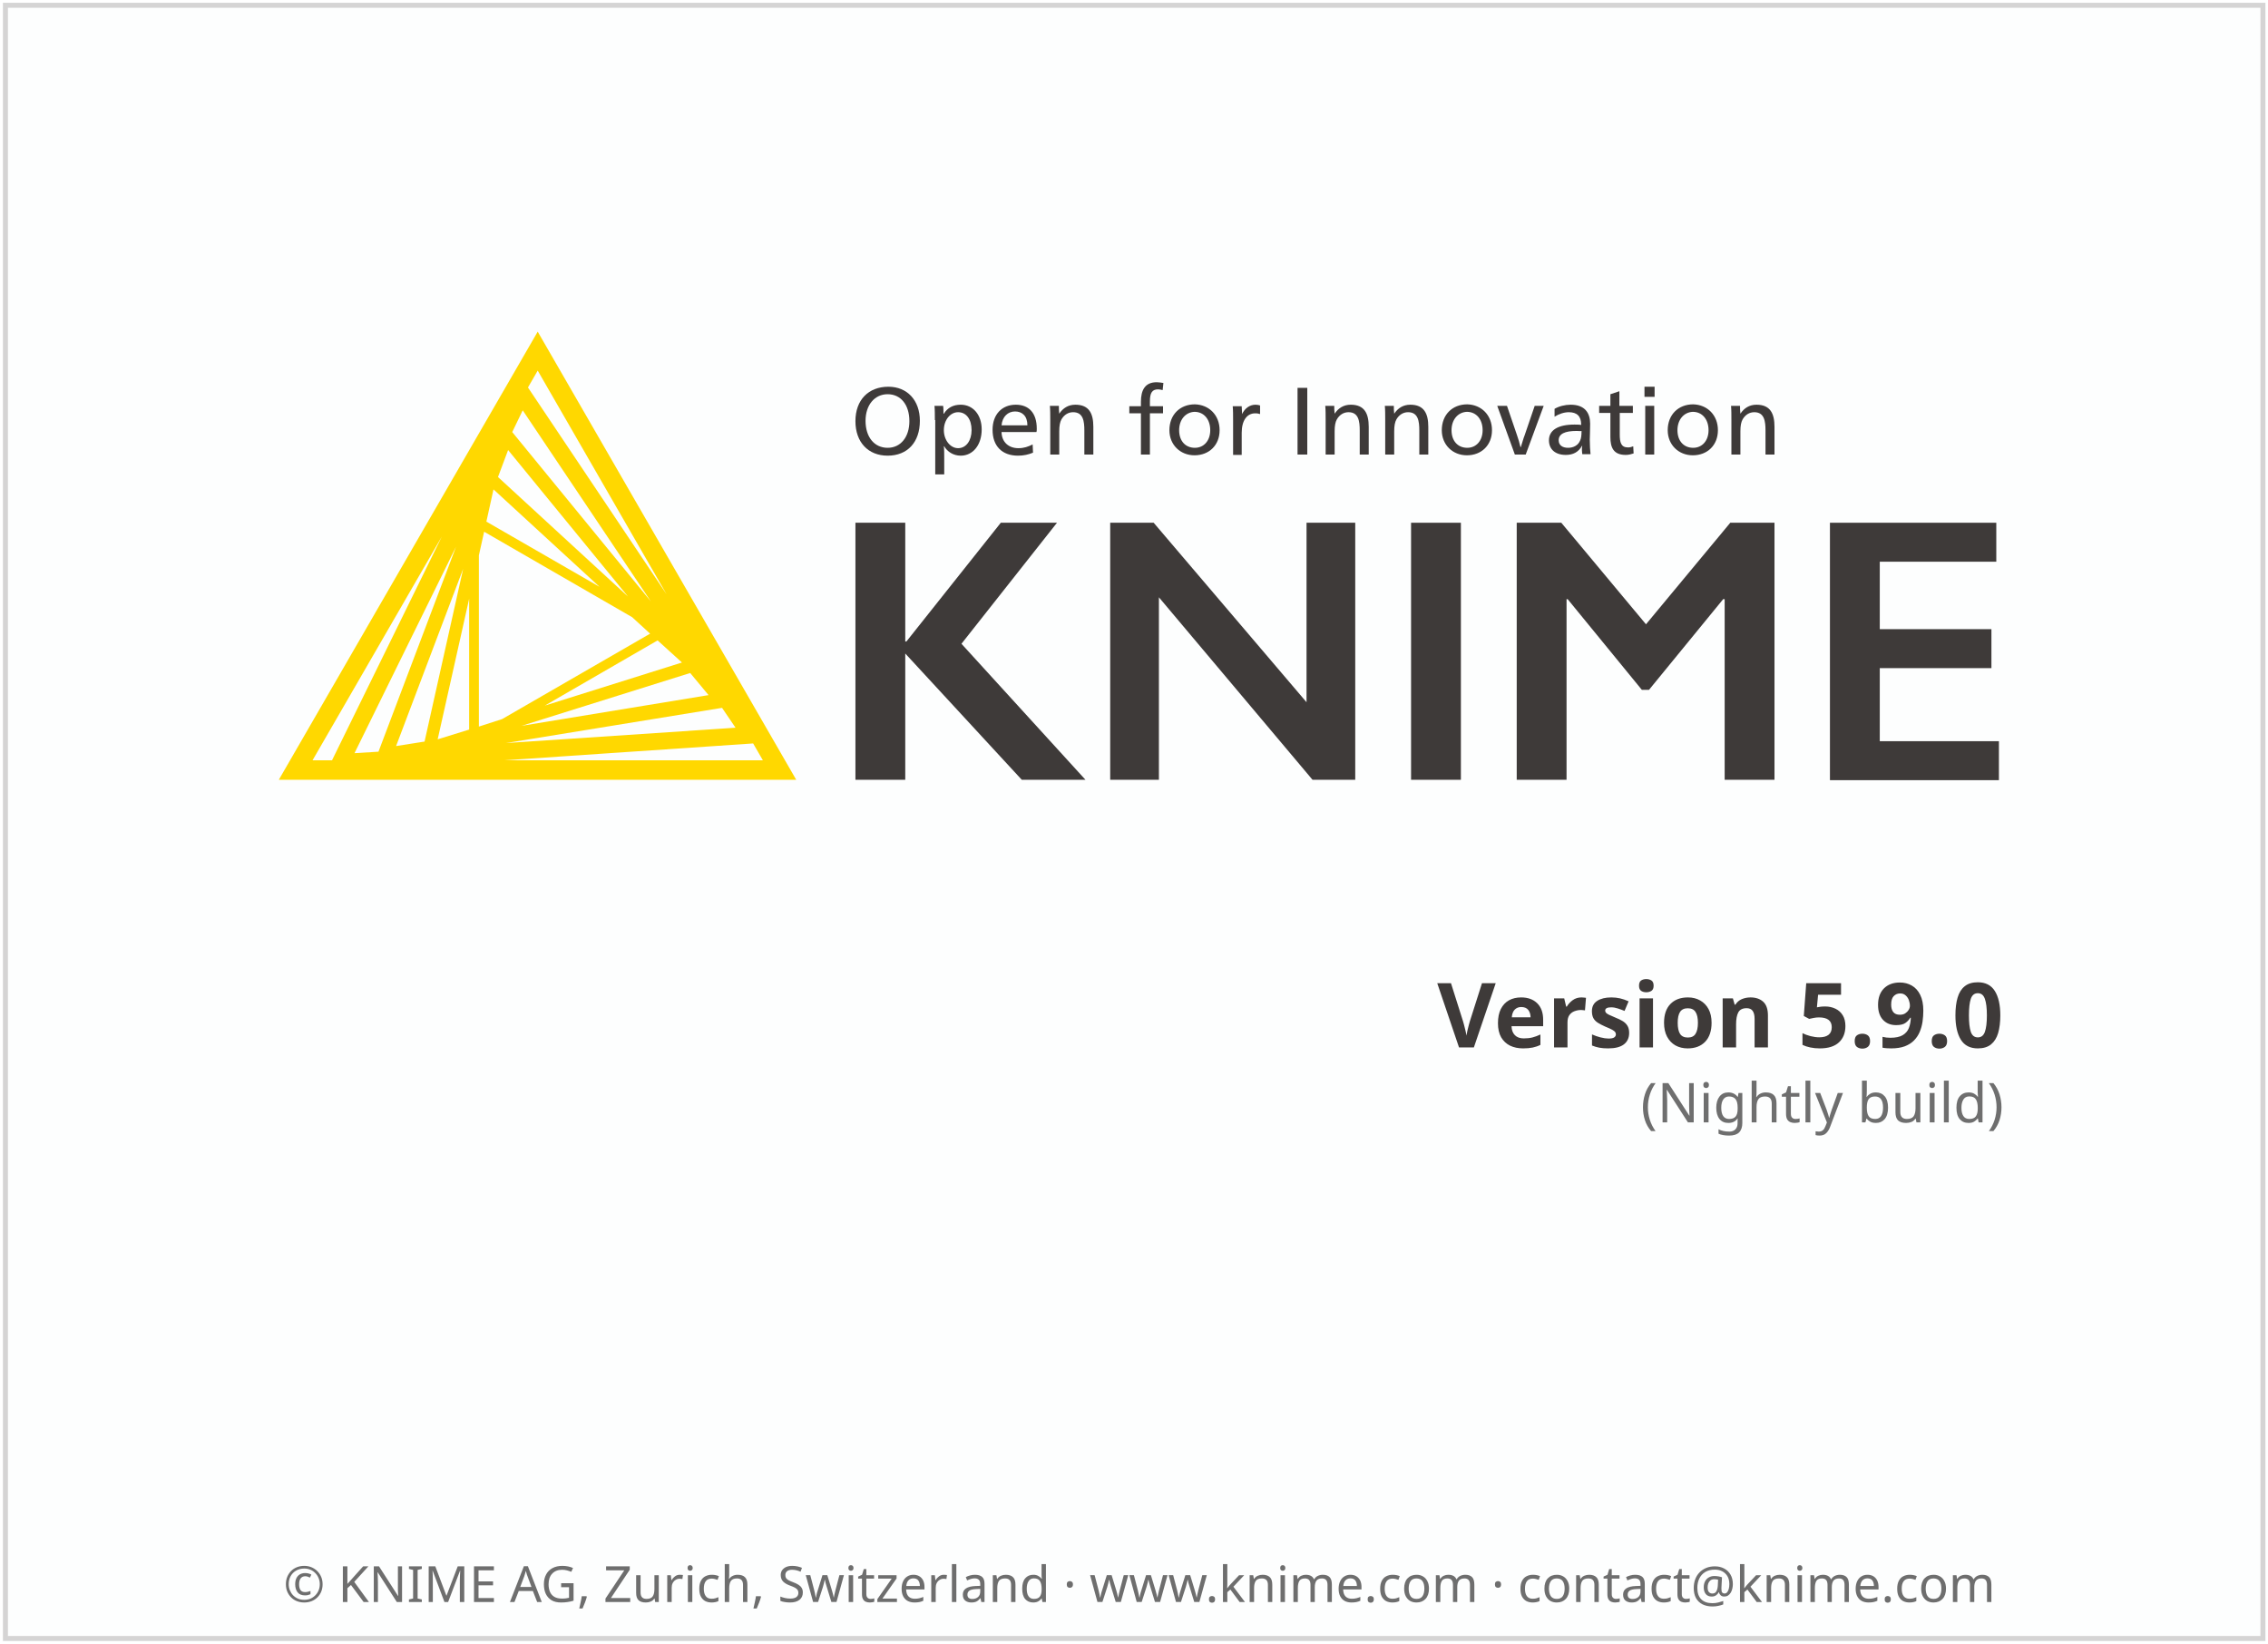
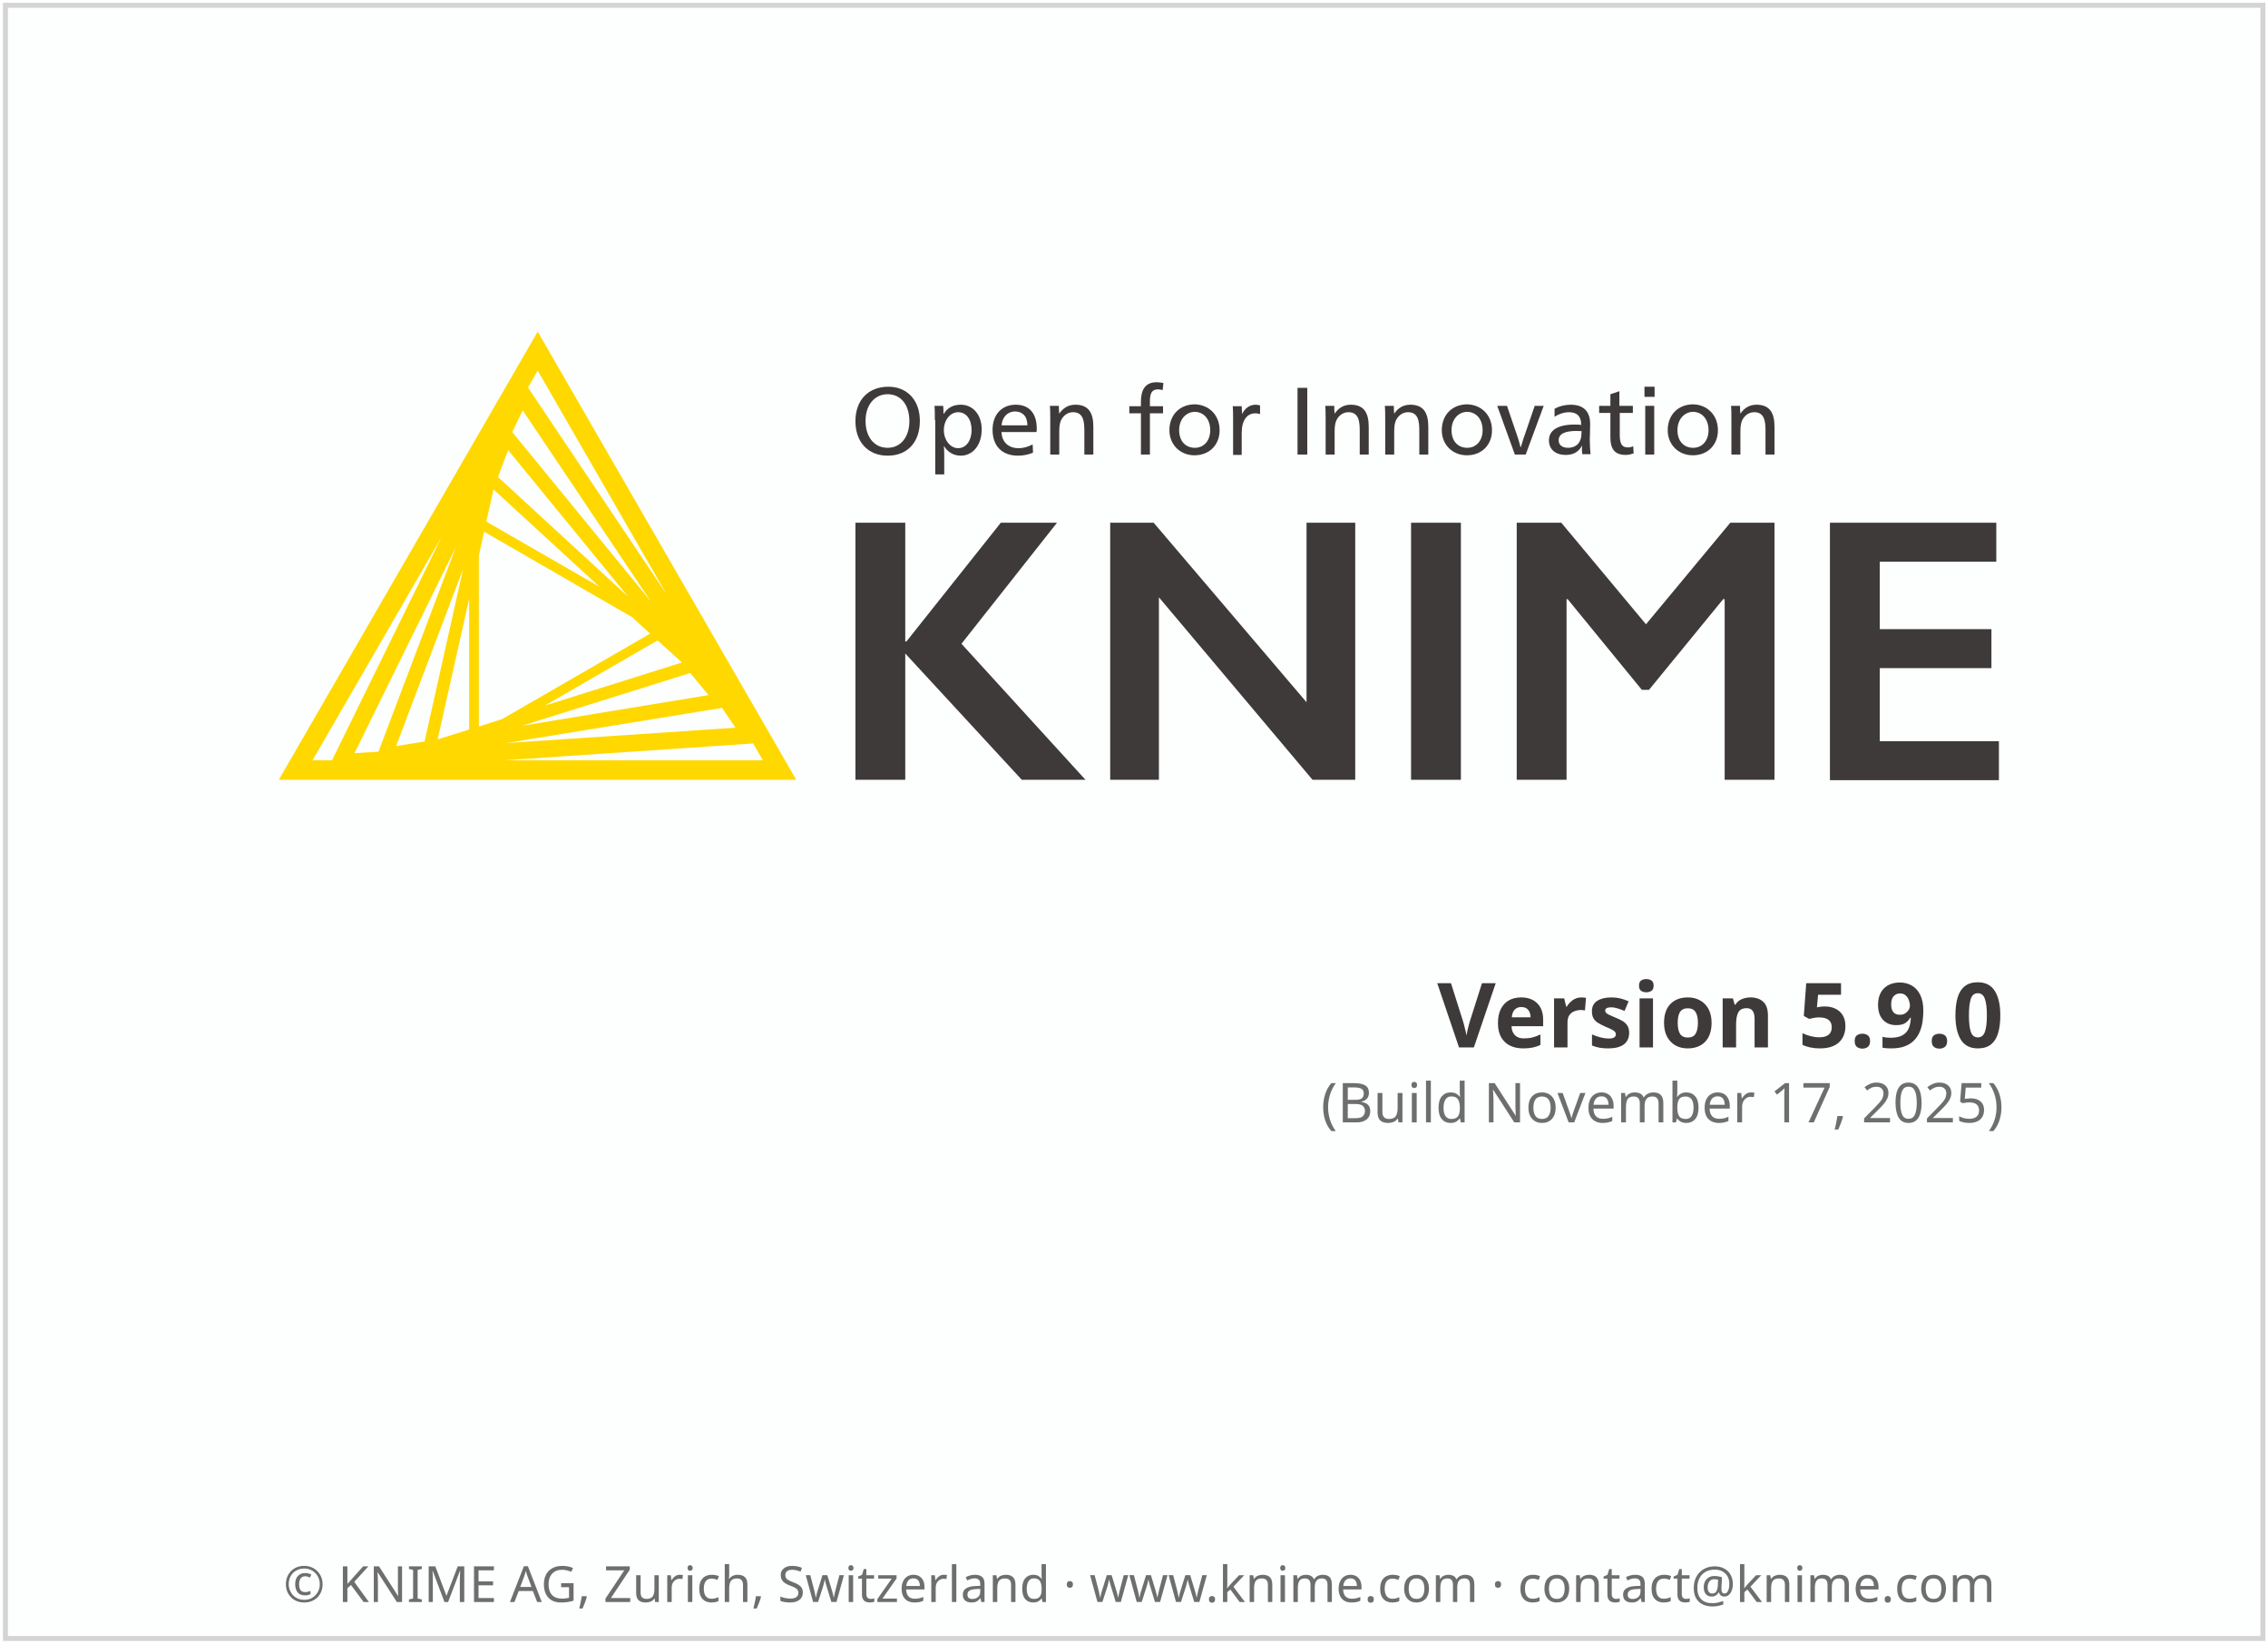
<svg xmlns="http://www.w3.org/2000/svg" height="329" width="454">
  <g transform="translate(1.086609,119.656)">
    <rect height="326.9" style="fill:#FDFEFE;stroke:#D5D4D4;stroke-width:1" width="451.9" x="0" y="-118.6" />
    <text style="text-align:center; font-size:10px;fill:#6E6E6E;font-family:sans-serif;" text-anchor="middle" width="454" x="227" y="201">© KNIME AG, Zurich, Switzerland · www.knime.com · contact@knime.com</text>
    <text id="KNIME-Version" style="font-size:18px;text-align:end;text-anchor:end;fill:#3E3A39;font-family:sans-serif;font-weight:bold" x="400" y="90">
      <tspan style="text-align:end;text-anchor:end">Version 5.9.0</tspan>
    </text>
    <text id="KNIME-Builddate" style="font-size:11px;text-align:end;text-anchor:end;fill:#6E6E6E;font-family:sans-serif" x="400" y="105">
-       <tspan style="text-align:end;text-anchor:end">(Nightly build)</tspan>
+       <tspan style="text-align:end;text-anchor:end">(Build November 17, 2025)</tspan>
    </text>
    <g transform="matrix(0.75,0,0,0.75,38,-70)">
      <path class="yellow" d="m 91.4,22.3 -69.1,119.6 138.1,0 -69,-119.6 z m -15.7,105.4 0,-45.7 1.4,-6.3 39.5,22.8 4.8,4.4 -39.5,22.8 -6.2,2 z m 2,-54.7 1.9,-8.6 28.3,26 L 77.7,73 Z m -4.6,55.5 -8.4,2.6 8.4,-37.5 0,34.9 z m 50.3,-23.8 6.5,5.9 -36.6,11.5 30.1,-17.4 z M 80.8,61.1 83.5,53.9 115.5,93 80.8,61.1 Z m -19.6,70.6 -7.6,1.2 17.9,-47.3 -10.3,46.1 z m 70.9,-18.3 4.9,5.9 -49.9,8.2 45,-14.1 z m -47.5,-64.3 2.8,-5.8 34.2,51 -37,-45.2 z m -35.7,85.3 -6.4,0.4 27.1,-55.1 -20.7,54.7 z m 91.7,-11.7 3.6,5.3 -61.3,4.1 57.7,-9.4 z m -14.8,-30.3 -37,-55.2 2.6,-4.5 34.4,59.7 z M 65.8,77 36.5,136.7 31.3,136.7 65.8,77 Z m 16.7,59.7 66.4,-4.5 2.6,4.5 -69,0 z" />
      <g class="masala">
        <g>
          <path d="m 193.4,46.1 c 0,5.7 -3.3,9.3 -8.6,9.3 -5.2,0 -8.6,-3.6 -8.6,-9.2 0,-5.7 3.5,-9.2 8.8,-9.2 5,0 8.4,3.6 8.4,9.1 z m -14.5,0 c 0,4.3 2.3,7.2 5.9,7.2 3.5,0 5.8,-2.9 5.8,-7.1 0,-4.4 -2.3,-7.2 -5.8,-7.2 -3.5,0 -5.9,2.9 -5.9,7.1 z" />
          <path d="m 197.4,45.9 c 0,-1.4 0,-2.8 -0.1,-3.8 l 2.3,0 c 0.1,0.5 0.1,1.4 0.1,2.1 l 0.1,0 c 1,-1.6 2.5,-2.4 4.5,-2.4 3.3,0 5.6,2.7 5.6,6.6 0,4.1 -2.3,7 -5.6,7 -2,0 -3.6,-1.1 -4.4,-2.5 l -0.1,0 c 0.1,0.5 0.1,2.4 0.1,3.2 l 0,4.3 -2.4,0 0,-14.5 z m 2.4,2.7 c 0,2.6 1.7,4.8 3.8,4.8 2.2,0 3.6,-2.1 3.6,-4.8 0,-2.9 -1.4,-4.8 -3.6,-4.8 -2.1,0 -3.8,2.1 -3.8,4.8 z" />
          <path d="m 215.2,49.2 c 0.1,2.6 1.9,4.2 4.5,4.2 1.5,0 2.6,-0.4 3.8,-1 l 0.1,2.2 c -1.2,0.5 -2.5,0.8 -4,0.8 -4.3,0 -6.8,-2.6 -6.8,-6.9 0,-4.1 2.5,-6.7 6.2,-6.7 3.4,0 5.6,2.1 5.6,6.4 0,0.3 0,0.7 -0.1,0.9 l -9.3,0 z m 6.9,-1.9 c 0,-2.5 -1.4,-3.7 -3.3,-3.7 -1.9,0 -3.4,1.4 -3.6,3.7 l 6.9,0 z" />
          <path d="m 230.6,44.2 c 1,-1.5 2.4,-2.4 4.3,-2.4 3.7,0 4.8,2.4 4.8,5.9 l 0,7.4 -2.4,0 0,-6.4 c 0,-2.5 -0.3,-4.9 -3,-4.9 -1.3,0 -2.4,0.7 -3.1,1.9 -0.4,0.7 -0.6,1.7 -0.6,3.2 l 0,6.2 -2.4,0 0,-9.2 c 0,-1.4 0,-2.8 -0.1,-3.8 l 2.4,0 c 0,0.5 0,1.4 0.1,2.1 l 0,0 z" />
          <path d="m 258.2,37.9 c -0.4,-0.1 -0.9,-0.2 -1.2,-0.2 -1.6,0 -2.2,0.9 -2.2,3.2 l 0,1.3 3.5,0 0,1.9 -3.5,0 0,11 -2.4,0 0,-11 -3.1,0 0,-1.9 3.1,0 0,-1.2 c 0,-3.1 1.1,-5.2 4.2,-5.2 0.6,0 1.1,0.1 1.8,0.2 l -0.2,1.9 z" />
          <path d="m 273.4,48.6 c 0,4 -2.8,6.7 -6.7,6.7 -3.8,0 -6.7,-2.8 -6.7,-6.7 0,-4.1 2.8,-6.9 6.8,-6.9 3.8,0.1 6.6,2.9 6.6,6.9 z m -10.8,0 c 0,2.9 1.7,4.7 4.2,4.7 2.4,0 4.1,-1.9 4.1,-4.7 0,-2.9 -1.7,-4.9 -4.2,-4.9 -2.4,0.1 -4.1,2.1 -4.1,4.9 z" />
          <path d="m 279.4,44.3 c 0.7,-1.5 2,-2.5 3.6,-2.5 0.5,0 0.9,0.1 1.2,0.2 l 0,2.3 c -0.3,-0.1 -0.7,-0.2 -1.3,-0.2 -2.2,0 -3.6,1.9 -3.6,5.2 l 0,5.9 -2.3,0 0,-9.2 c 0,-1.4 0,-2.8 -0.1,-3.8 l 2.4,0 c 0,0.5 0.1,1.4 0.1,2.1 l 0,0 z" />
          <path d="m 296.8,55.1 -2.6,0 0,-17.8 2.6,0 0,17.8 z" />
          <path d="m 304.1,44.2 c 1,-1.5 2.4,-2.4 4.3,-2.4 3.7,0 4.8,2.4 4.8,5.9 l 0,7.4 -2.4,0 0,-6.4 c 0,-2.5 -0.3,-4.9 -3,-4.9 -1.3,0 -2.4,0.7 -3.1,1.9 -0.4,0.7 -0.6,1.7 -0.6,3.2 l 0,6.2 -2.4,0 0,-9.2 c 0,-1.4 0,-2.8 -0.1,-3.8 l 2.4,0 c 0,0.5 0,1.4 0.1,2.1 l 0,0 z" />
          <path d="m 320,44.2 c 1,-1.5 2.4,-2.4 4.3,-2.4 3.7,0 4.8,2.4 4.8,5.9 l 0,7.4 -2.4,0 0,-6.4 c 0,-2.5 -0.3,-4.9 -3,-4.9 -1.3,0 -2.4,0.7 -3.1,1.9 -0.4,0.7 -0.6,1.7 -0.6,3.2 l 0,6.2 -2.4,0 0,-9.2 c 0,-1.4 0,-2.8 -0.1,-3.8 l 2.4,0 c 0,0.5 0,1.4 0.1,2.1 l 0,0 z" />
          <path d="m 346.1,48.6 c 0,4 -2.8,6.7 -6.7,6.7 -3.8,0 -6.7,-2.8 -6.7,-6.7 0,-4.1 2.8,-6.9 6.8,-6.9 3.8,0.1 6.6,2.9 6.6,6.9 z m -10.8,0 c 0,2.9 1.7,4.7 4.2,4.7 2.4,0 4.1,-1.9 4.1,-4.7 0,-2.9 -1.7,-4.9 -4.2,-4.9 -2.4,0.1 -4.1,2.1 -4.1,4.9 z" />
          <path d="m 352.8,50 c 0.3,0.8 0.7,2.2 0.9,3.1 l 0.1,0 c 0.3,-0.9 0.7,-2.4 1,-3.1 l 2.7,-7.9 2.4,0 -4.8,13 -2.9,0 -4.7,-13 2.6,0 2.7,7.9 z" />
          <path d="m 362.8,42.9 c 1.2,-0.7 2.8,-1.1 4.3,-1.1 3.8,0 5.2,2.2 5.2,5.1 0,1.7 -0.1,3.7 -0.1,4.2 0,1.4 0.1,3 0.2,3.9 l -2.2,0 c 0,-0.2 -0.1,-0.7 -0.1,-1.1 0,-0.3 0,-0.8 0.1,-1.1 l -0.1,0 c -0.9,1.6 -2.3,2.4 -4.3,2.4 -2.8,0 -4.5,-1.5 -4.5,-3.9 0,-2.7 2.4,-4.2 6.8,-4.2 0.5,0 1.3,0 1.8,0.1 l 0,-0.1 c 0,-2.2 -1.1,-3.3 -3.3,-3.3 -1.3,0 -2.7,0.5 -3.8,1.2 l 0,-2.1 z m 5.9,5.9 c -3.2,0 -4.8,0.8 -4.8,2.5 0,1.3 1,2 2.5,2 1.5,0 2.7,-0.7 3.2,-1.9 0.3,-0.6 0.4,-1.4 0.4,-2.6 -0.2,0.1 -0.7,0 -1.3,0 z" />
          <path d="m 380.2,42.1 3.5,0 0,1.9 -3.5,0 0,5.7 c 0,2.1 0.3,3.5 2.2,3.5 0.5,0 0.9,-0.1 1.4,-0.3 l 0.1,1.9 c -0.6,0.2 -1.3,0.4 -2.1,0.4 -3.3,0 -4.1,-2 -4.1,-4.8 l 0,-6.4 -3,0 0,-1.9 3,0 0,-3.1 2.4,-0.8 0,3.9 z" />
          <path d="m 389.5,39.7 -2.7,0 0,-2.7 2.7,0 0,2.7 z m -0.1,15.4 -2.4,0 0,-13 2.4,0 0,13 z" />
          <path d="m 406.4,48.6 c 0,4 -2.8,6.7 -6.7,6.7 -3.8,0 -6.7,-2.8 -6.7,-6.7 0,-4.1 2.8,-6.9 6.8,-6.9 3.8,0.1 6.6,2.9 6.6,6.9 z m -10.8,0 c 0,2.9 1.7,4.7 4.2,4.7 2.4,0 4.1,-1.9 4.1,-4.7 0,-2.9 -1.7,-4.9 -4.2,-4.9 -2.4,0.1 -4.1,2.1 -4.1,4.9 z" />
          <path d="m 412.4,44.2 c 1,-1.5 2.4,-2.4 4.3,-2.4 3.7,0 4.8,2.4 4.8,5.9 l 0,7.4 -2.4,0 0,-6.4 c 0,-2.5 -0.3,-4.9 -3,-4.9 -1.3,0 -2.4,0.7 -3.1,1.9 -0.4,0.7 -0.6,1.7 -0.6,3.2 l 0,6.2 -2.4,0 0,-9.2 c 0,-1.4 0,-2.8 -0.1,-3.8 l 2.4,0 c 0,0.5 0,1.4 0.1,2.1 l 0,0 z" />
        </g>
        <g>
          <path d="m 189.5,73.3 0,31.7 0.3,0 25.2,-31.7 15,0 -25.5,32.3 33.1,36.3 -17,0 -31.1,-33.7 0,33.7 -13.3,0 0,-68.6 13.3,0 z" />
          <path d="m 255.8,73.3 40.8,47.9 0,-47.9 13,0 0,68.6 -11.4,0 -41,-48.7 0,48.7 -13,0 0,-68.6 11.6,0 z" />
          <path d="m 337.8,73.3 0,68.6 -13.3,0 0,-68.6 13.3,0 z" />
          <path d="m 364.6,73.3 22.6,27.1 22.5,-27.1 11.8,0 0,68.6 -13.3,0 0,-48.2 -0.4,0 -19.8,24.2 -1.9,0 -19.8,-24.2 -0.3,0 0,48.2 -13.3,0 0,-68.6 11.9,0 z" />
          <path d="m 480.7,73.3 0,10.4 -31.1,0 0,18 29.8,0 0,10.4 -29.8,0 0,19.5 31.8,0 0,10.4 -45.1,0 0,-68.7 44.4,0 z" />
        </g>
      </g>
    </g>
  </g>
  <style type="text/css">
	.yellow {
		fill:#FFD800;
	}
	.masala {
		fill:#3E3A39;
	}
</style>
</svg>
